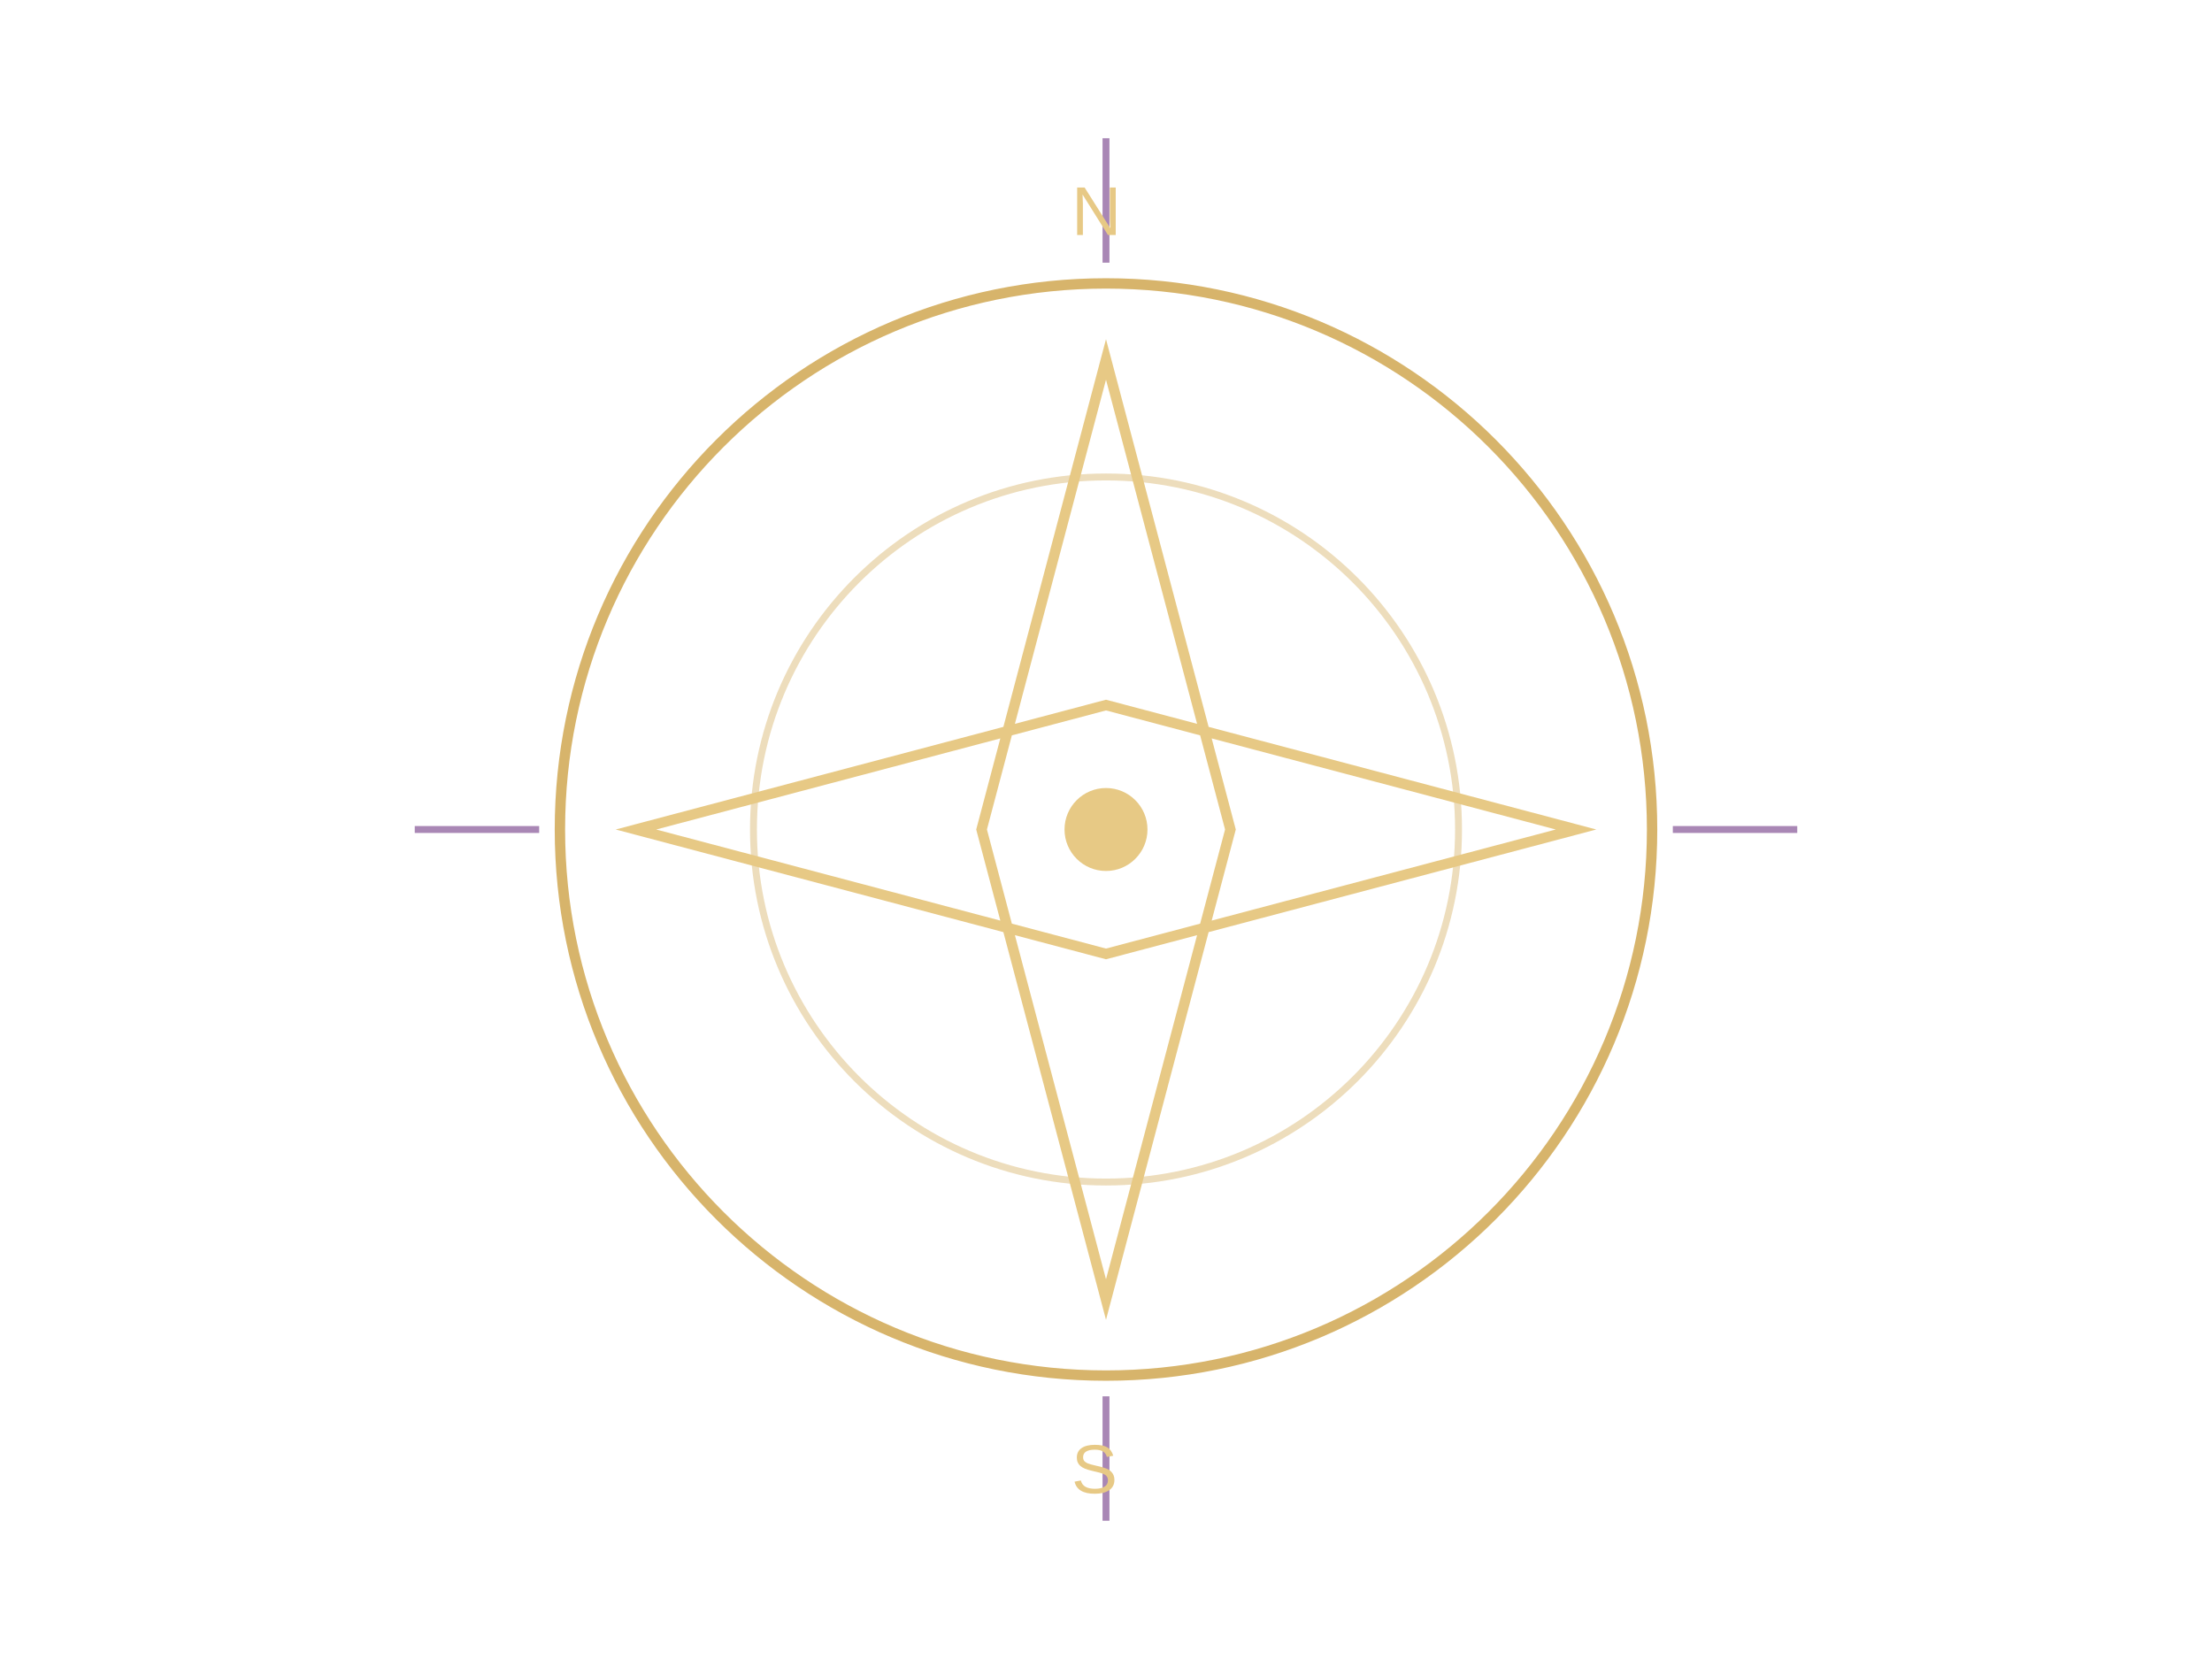
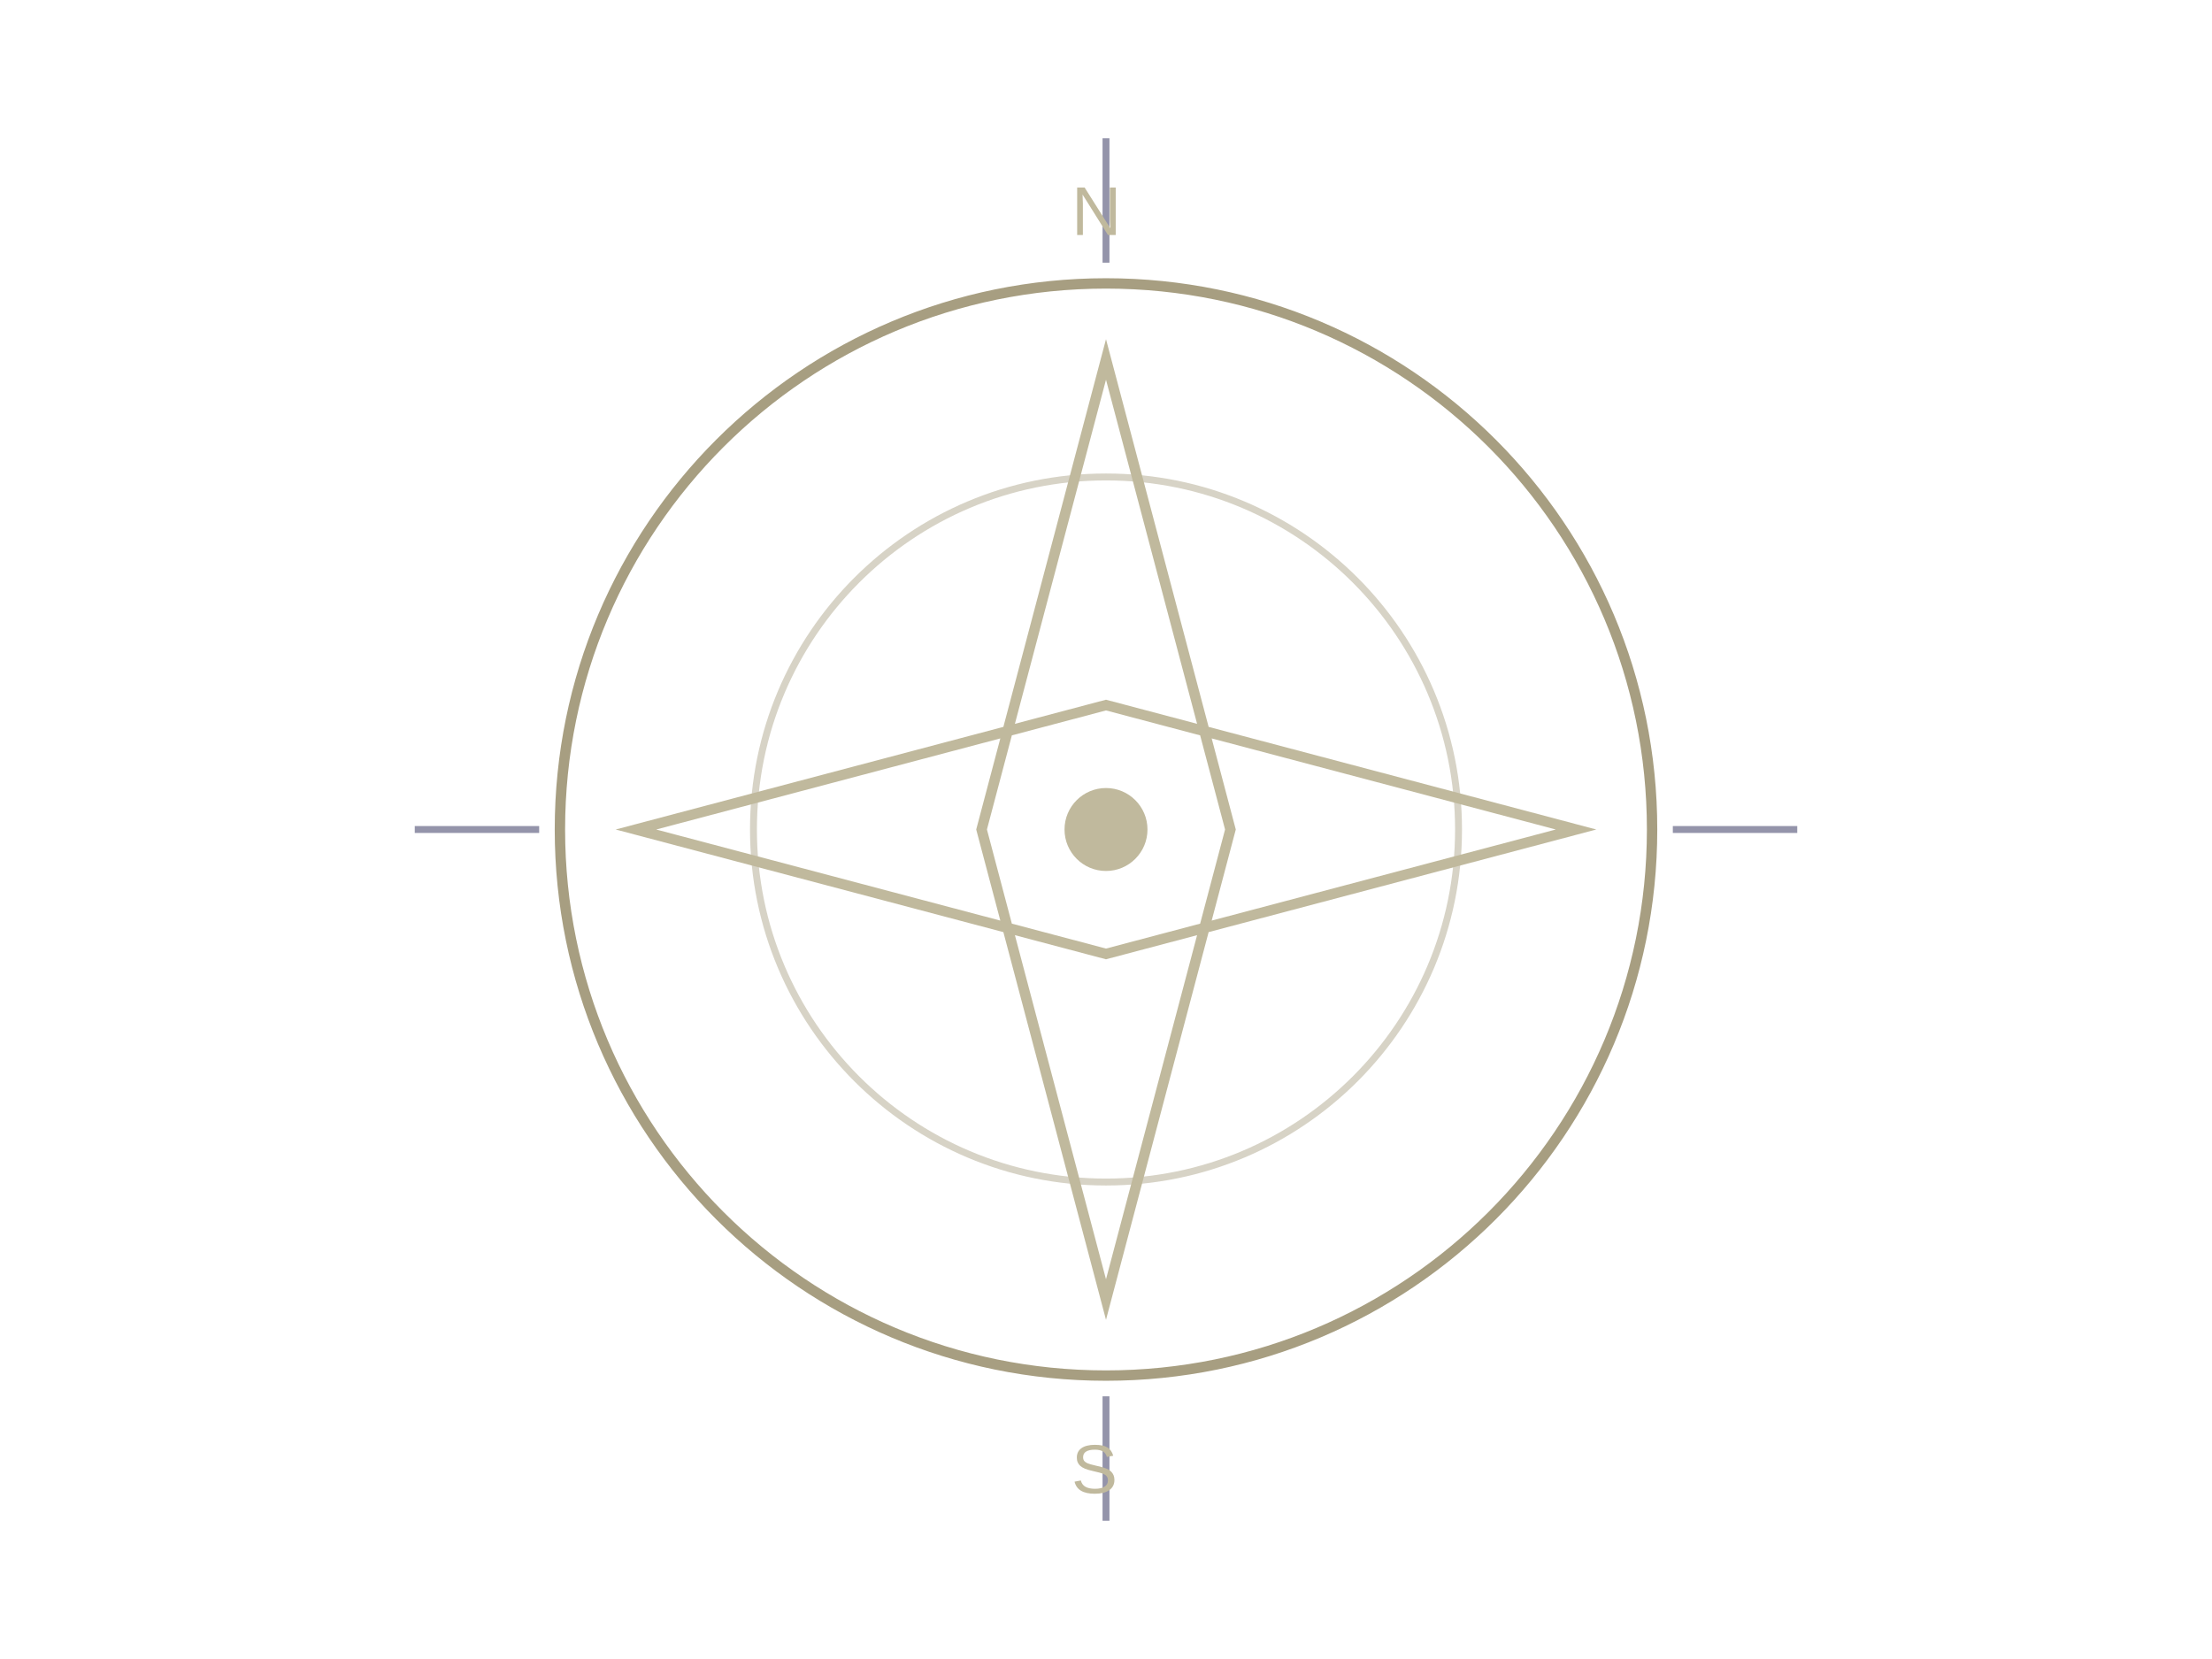
<svg xmlns="http://www.w3.org/2000/svg" viewBox="0 0 320 240" fill="none">
-   <circle cx="160" cy="120" r="79" stroke="#D7B46B" stroke-width="1.5" />
-   <circle cx="160" cy="120" r="51" stroke="#D7B46B" stroke-opacity=".45" />
-   <path d="m160 52 18 68-18 68-18-68 18-68ZM92 120l68-18 68 18-68 18-68-18Z" stroke="#E7C985" stroke-width="1.5" />
-   <circle cx="160" cy="120" r="6" fill="#E7C985" />
-   <path d="M160 20v18M160 202v18M60 120h18M242 120h18" stroke="#A987B5" />
-   <text x="155" y="34" fill="#E7C985" font-family="Arial" font-size="10">N</text>
-   <text x="155" y="216" fill="#E7C985" font-family="Arial" font-size="10">S</text>
+   <circle cx="160" cy="120" r="79" stroke="#A79E81" stroke-width="1.5" />
+   <circle cx="160" cy="120" r="51" stroke="#A79E81" stroke-opacity=".45" />
+   <path d="m160 52 18 68-18 68-18-68 18-68ZM92 120l68-18 68 18-68 18-68-18Z" stroke="#C0B99D" stroke-width="1.5" />
+   <circle cx="160" cy="120" r="6" fill="#C0B99D" />
+   <path d="M160 20v18M160 202v18M60 120h18M242 120h18" stroke="#9494AA" />
+   <text x="155" y="34" fill="#C0B99D" font-family="Arial" font-size="10">N</text>
+   <text x="155" y="216" fill="#C0B99D" font-family="Arial" font-size="10">S</text>
</svg>
